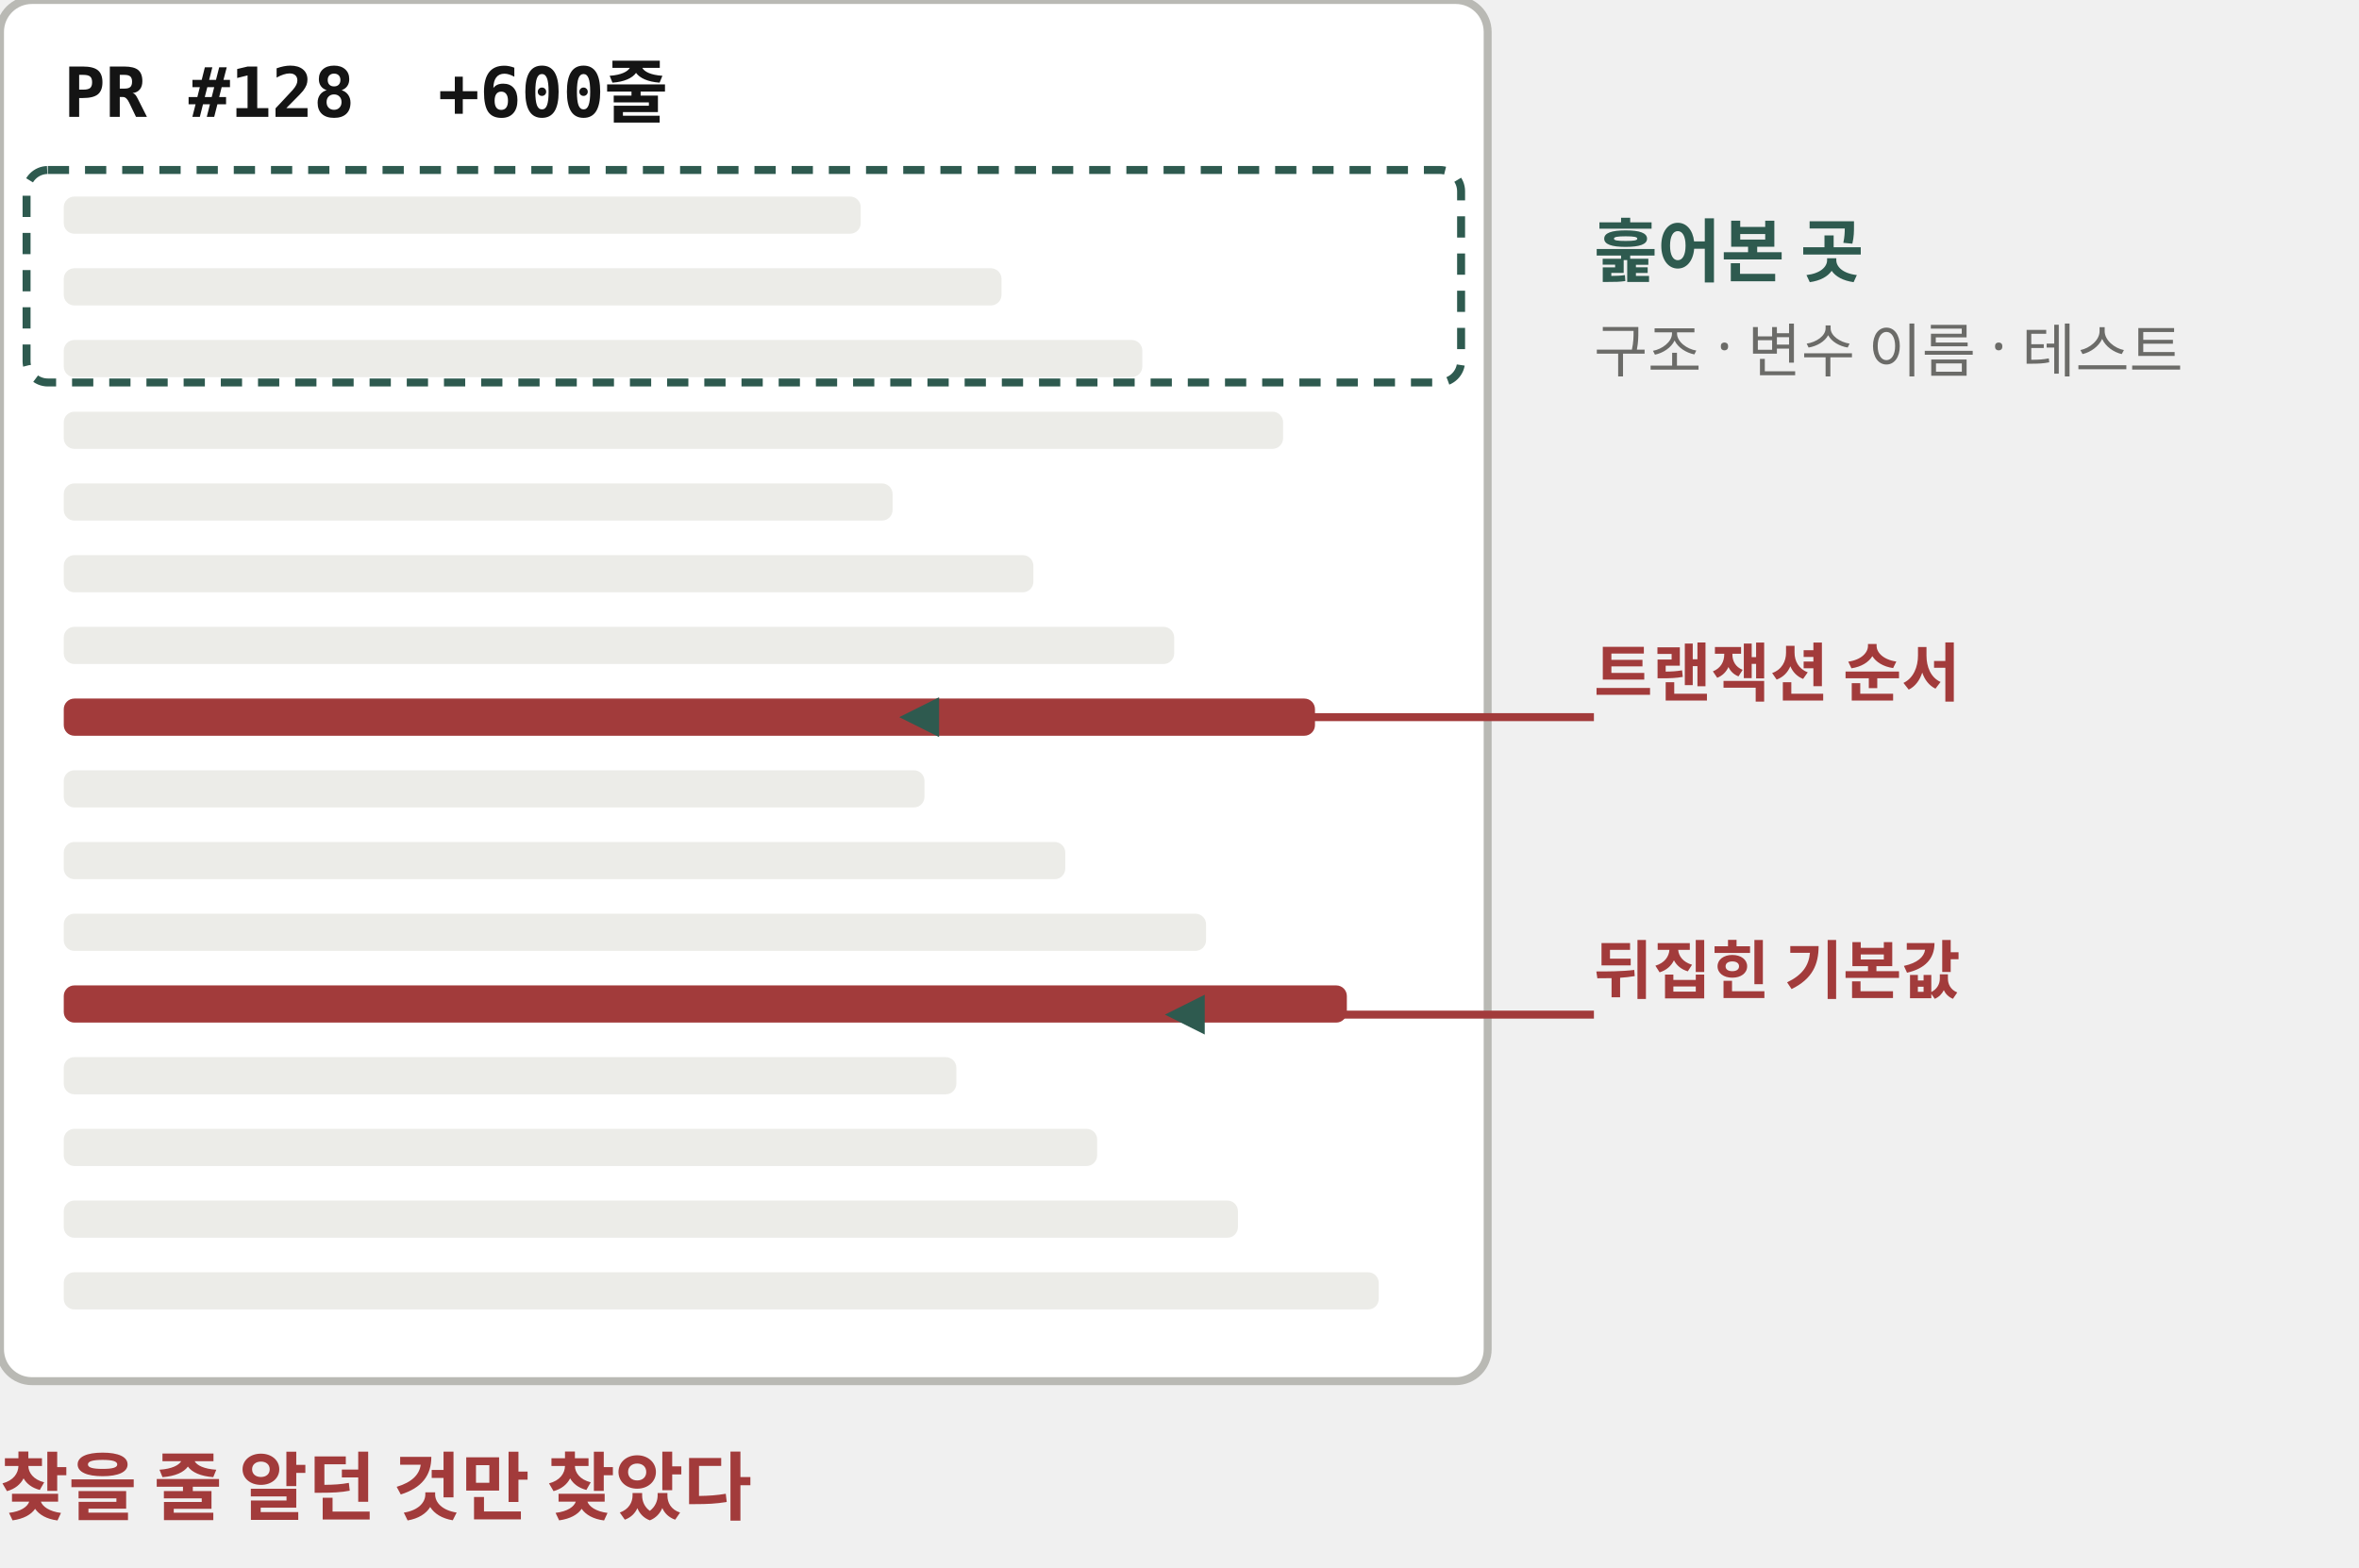
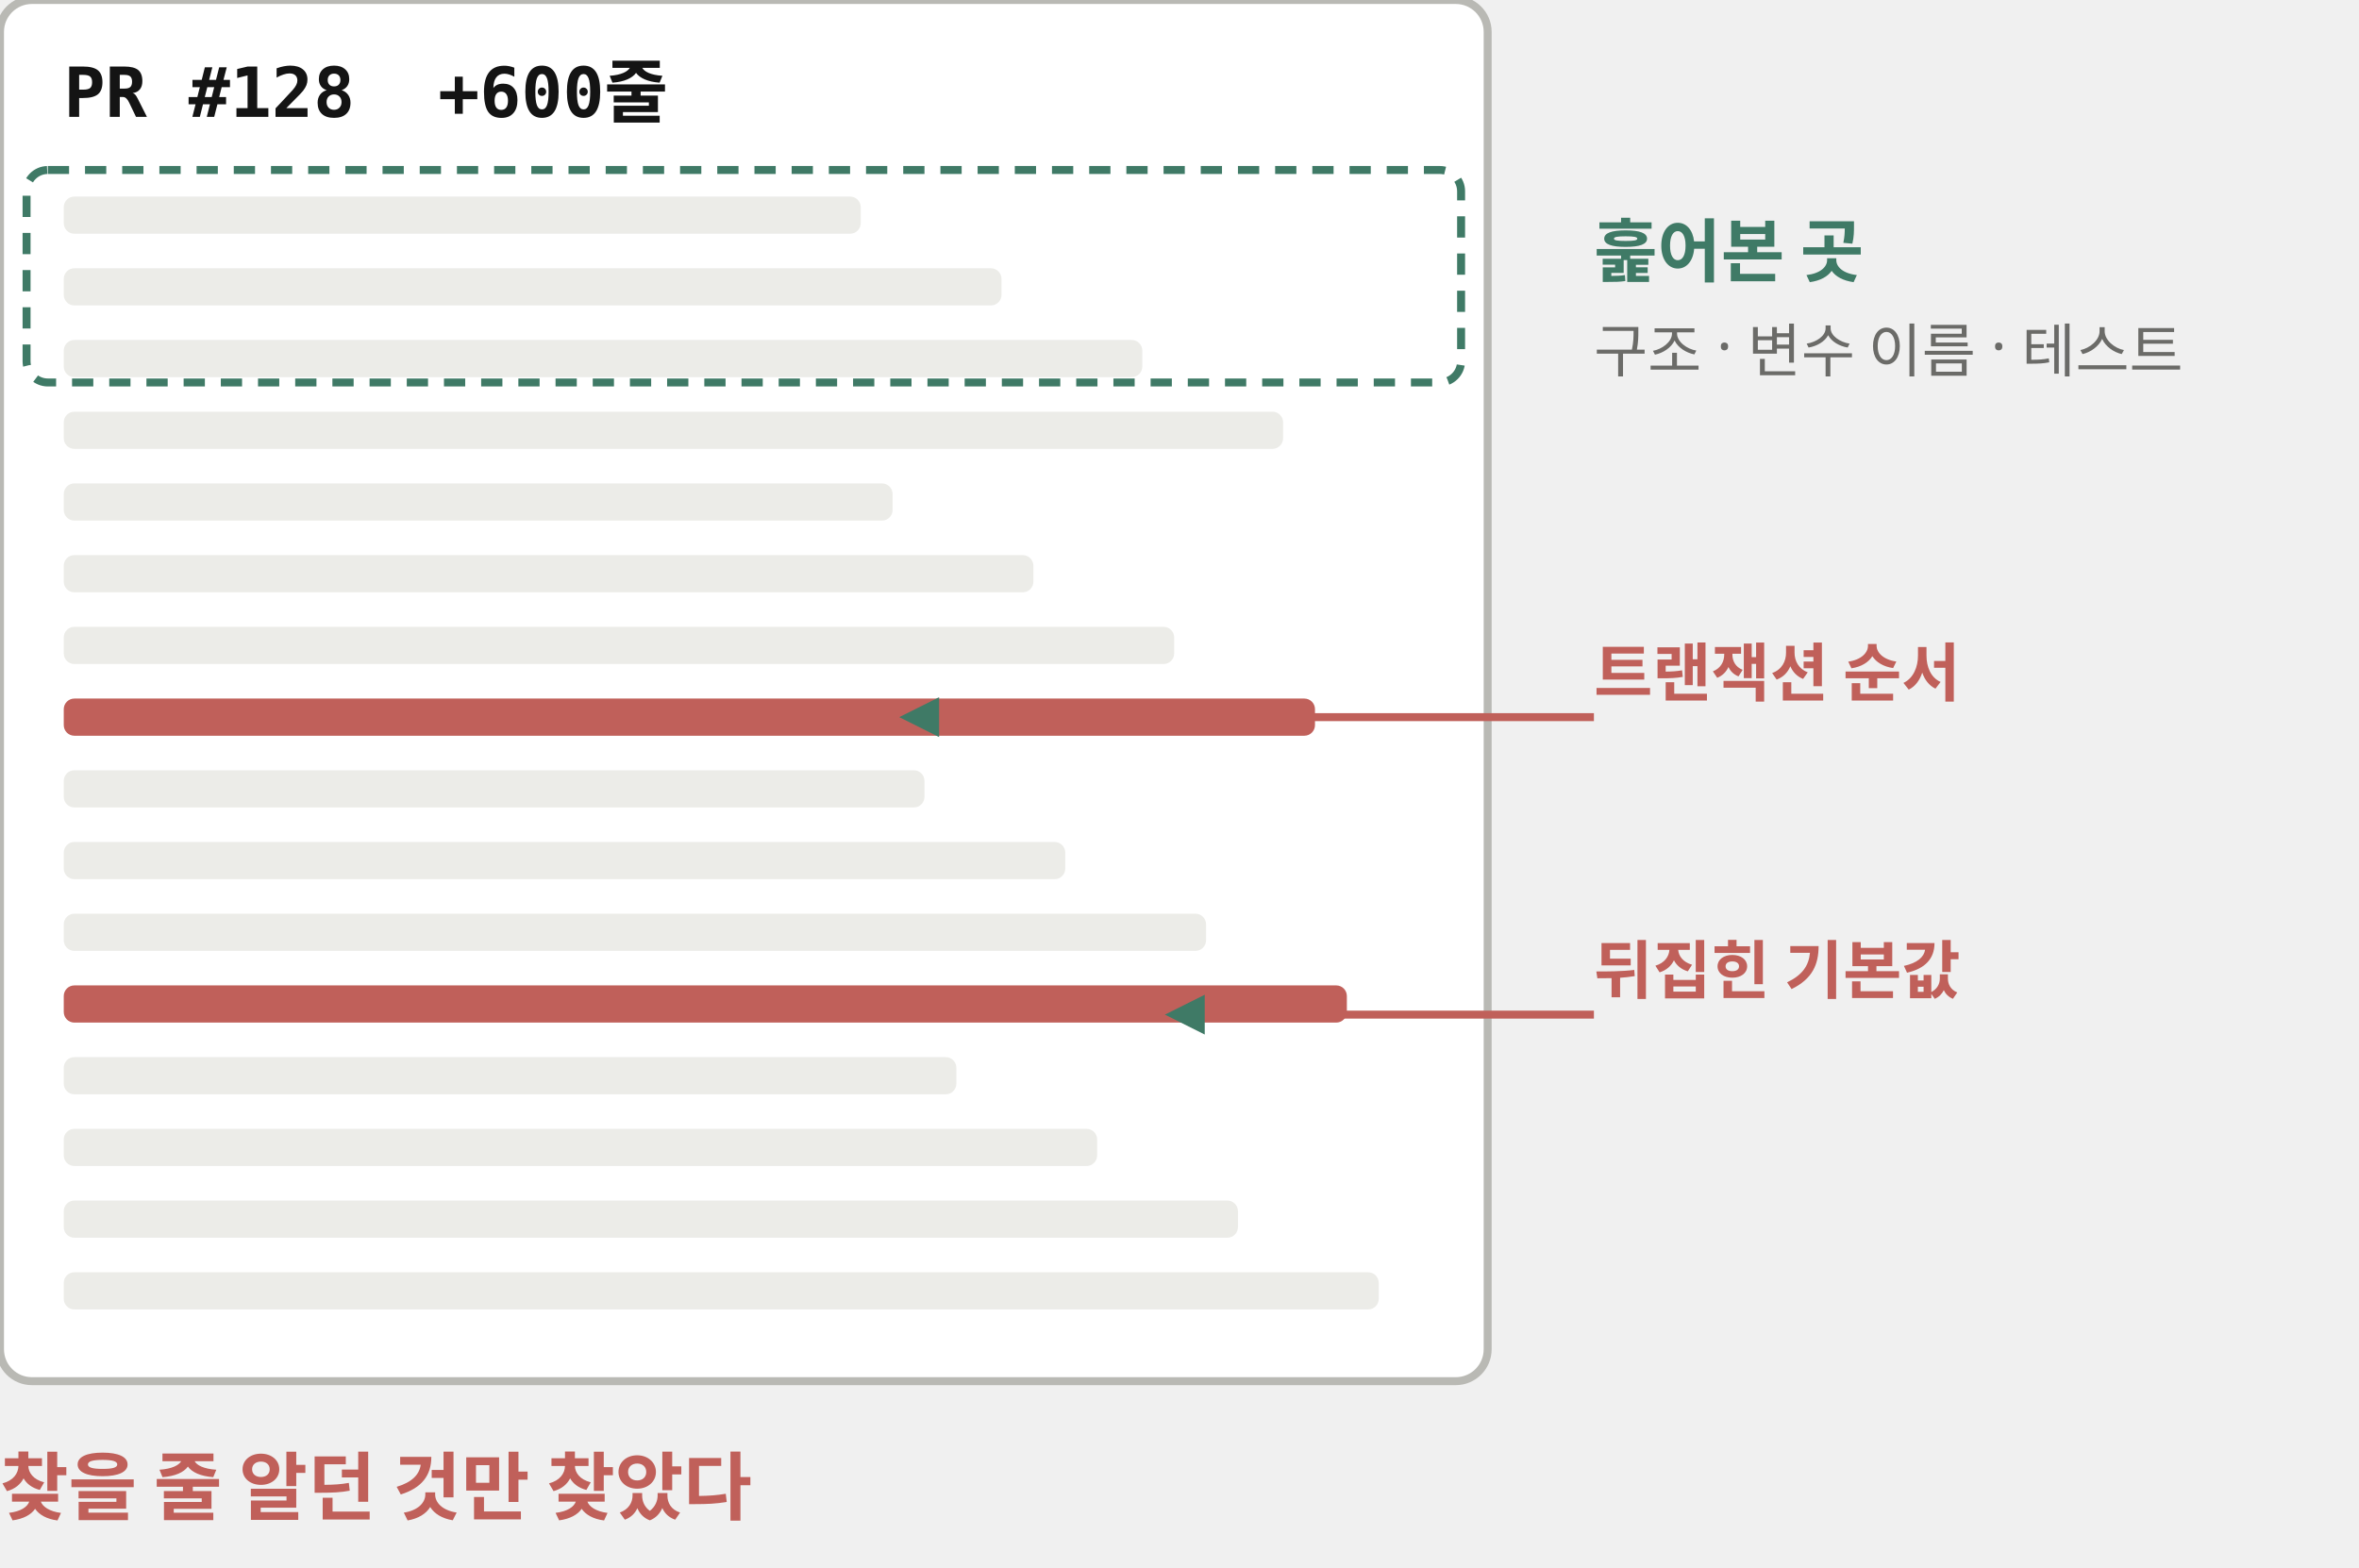
<svg xmlns="http://www.w3.org/2000/svg" viewBox="0 0 888 590" width="888" height="590">
  <defs>
    <marker id="a" viewBox="0 0 10 10" refX="9" refY="5" markerWidth="5" markerHeight="5" orient="auto">
-       <path d="M0 0L10 5L0 10z" fill="#2E5A4F" />
+       <path d="M0 0L10 5L0 10z" fill="#3F7A66" />
    </marker>
  </defs>
  <rect x="0" y="0" width="560" height="520" rx="12" fill="#FFFFFF" stroke="#B9B9B4" stroke-width="3" />
  <text x="24" y="44" font-size="26" fill="#141414" text-anchor="start" font-weight="bold" opacity="1" font-family="NanumGothicCoding, monospace" xml:space="preserve">PR #128  +600줄</text>
  <rect x="24" y="74" width="300" height="14" rx="4" fill="#ECECE8" stroke="#B9B9B4" stroke-width="0" />
  <rect x="24" y="101" width="353" height="14" rx="4" fill="#ECECE8" stroke="#B9B9B4" stroke-width="0" />
  <rect x="24" y="128" width="406" height="14" rx="4" fill="#ECECE8" stroke="#B9B9B4" stroke-width="0" />
  <rect x="24" y="155" width="459" height="14" rx="4" fill="#ECECE8" stroke="#B9B9B4" stroke-width="0" />
  <rect x="24" y="182" width="312" height="14" rx="4" fill="#ECECE8" stroke="#B9B9B4" stroke-width="0" />
  <rect x="24" y="209" width="365" height="14" rx="4" fill="#ECECE8" stroke="#B9B9B4" stroke-width="0" />
  <rect x="24" y="236" width="418" height="14" rx="4" fill="#ECECE8" stroke="#B9B9B4" stroke-width="0" />
-   <rect x="24" y="263" width="471" height="14" rx="4" fill="#A23B3B" stroke="#A23B3B" stroke-width="0" />
+   <rect x="24" y="263" width="471" height="14" rx="4" fill="#C0605A" stroke="#C0605A" stroke-width="0" />
  <rect x="24" y="290" width="324" height="14" rx="4" fill="#ECECE8" stroke="#B9B9B4" stroke-width="0" />
  <rect x="24" y="317" width="377" height="14" rx="4" fill="#ECECE8" stroke="#B9B9B4" stroke-width="0" />
  <rect x="24" y="344" width="430" height="14" rx="4" fill="#ECECE8" stroke="#B9B9B4" stroke-width="0" />
-   <rect x="24" y="371" width="483" height="14" rx="4" fill="#A23B3B" stroke="#A23B3B" stroke-width="0" />
+   <rect x="24" y="371" width="483" height="14" rx="4" fill="#C0605A" stroke="#C0605A" stroke-width="0" />
  <rect x="24" y="398" width="336" height="14" rx="4" fill="#ECECE8" stroke="#B9B9B4" stroke-width="0" />
  <rect x="24" y="425" width="389" height="14" rx="4" fill="#ECECE8" stroke="#B9B9B4" stroke-width="0" />
  <rect x="24" y="452" width="442" height="14" rx="4" fill="#ECECE8" stroke="#B9B9B4" stroke-width="0" />
  <rect x="24" y="479" width="495" height="14" rx="4" fill="#ECECE8" stroke="#B9B9B4" stroke-width="0" />
-   <rect x="10" y="64" width="540" height="80" rx="8" fill="none" stroke="#2E5A4F" stroke-width="3" stroke-dasharray="8 6" />
-   <text x="600" y="104" font-size="26" fill="#2E5A4F" text-anchor="start" font-weight="bold" opacity="1" font-family="NanumGothic, Nanum Gothic, sans-serif" xml:space="preserve">훑어본 곳</text>
+   <rect x="10" y="64" width="540" height="80" rx="8" fill="none" stroke="#3F7A66" stroke-width="3" stroke-dasharray="8 6" />
+   <text x="600" y="104" font-size="26" fill="#3F7A66" text-anchor="start" font-weight="bold" opacity="1" font-family="NanumGothic, Nanum Gothic, sans-serif" xml:space="preserve">훑어본 곳</text>
  <text x="600" y="140" font-size="22" fill="#6B6B68" text-anchor="start" font-weight="normal" opacity="1" font-family="NanumGothic, Nanum Gothic, sans-serif" xml:space="preserve">구조 · 변수 이름 · 테스트</text>
-   <line x1="600" y1="270" x2="340" y2="270" stroke="#A23B3B" stroke-width="3" marker-end="url(#a)" />
-   <text x="600" y="262" font-size="24" fill="#A23B3B" text-anchor="start" font-weight="bold" opacity="1" font-family="NanumGothic, Nanum Gothic, sans-serif" xml:space="preserve">트랜잭션 순서</text>
-   <line x1="600" y1="382" x2="440" y2="382" stroke="#A23B3B" stroke-width="3" marker-end="url(#a)" />
-   <text x="600" y="374" font-size="24" fill="#A23B3B" text-anchor="start" font-weight="bold" opacity="1" font-family="NanumGothic, Nanum Gothic, sans-serif" xml:space="preserve">뒤집힌 기본값</text>
-   <text x="0" y="570" font-size="28" fill="#A23B3B" text-anchor="start" font-weight="bold" opacity="1" font-family="NanumGothic, Nanum Gothic, sans-serif" xml:space="preserve">찾을 줄 알던 것만 찾았다</text>
+   <line x1="600" y1="270" x2="340" y2="270" stroke="#C0605A" stroke-width="3" marker-end="url(#a)" />
+   <text x="600" y="262" font-size="24" fill="#C0605A" text-anchor="start" font-weight="bold" opacity="1" font-family="NanumGothic, Nanum Gothic, sans-serif" xml:space="preserve">트랜잭션 순서</text>
+   <line x1="600" y1="382" x2="440" y2="382" stroke="#C0605A" stroke-width="3" marker-end="url(#a)" />
+   <text x="600" y="374" font-size="24" fill="#C0605A" text-anchor="start" font-weight="bold" opacity="1" font-family="NanumGothic, Nanum Gothic, sans-serif" xml:space="preserve">뒤집힌 기본값</text>
+   <text x="0" y="570" font-size="28" fill="#C0605A" text-anchor="start" font-weight="bold" opacity="1" font-family="NanumGothic, Nanum Gothic, sans-serif" xml:space="preserve">찾을 줄 알던 것만 찾았다</text>
</svg>
